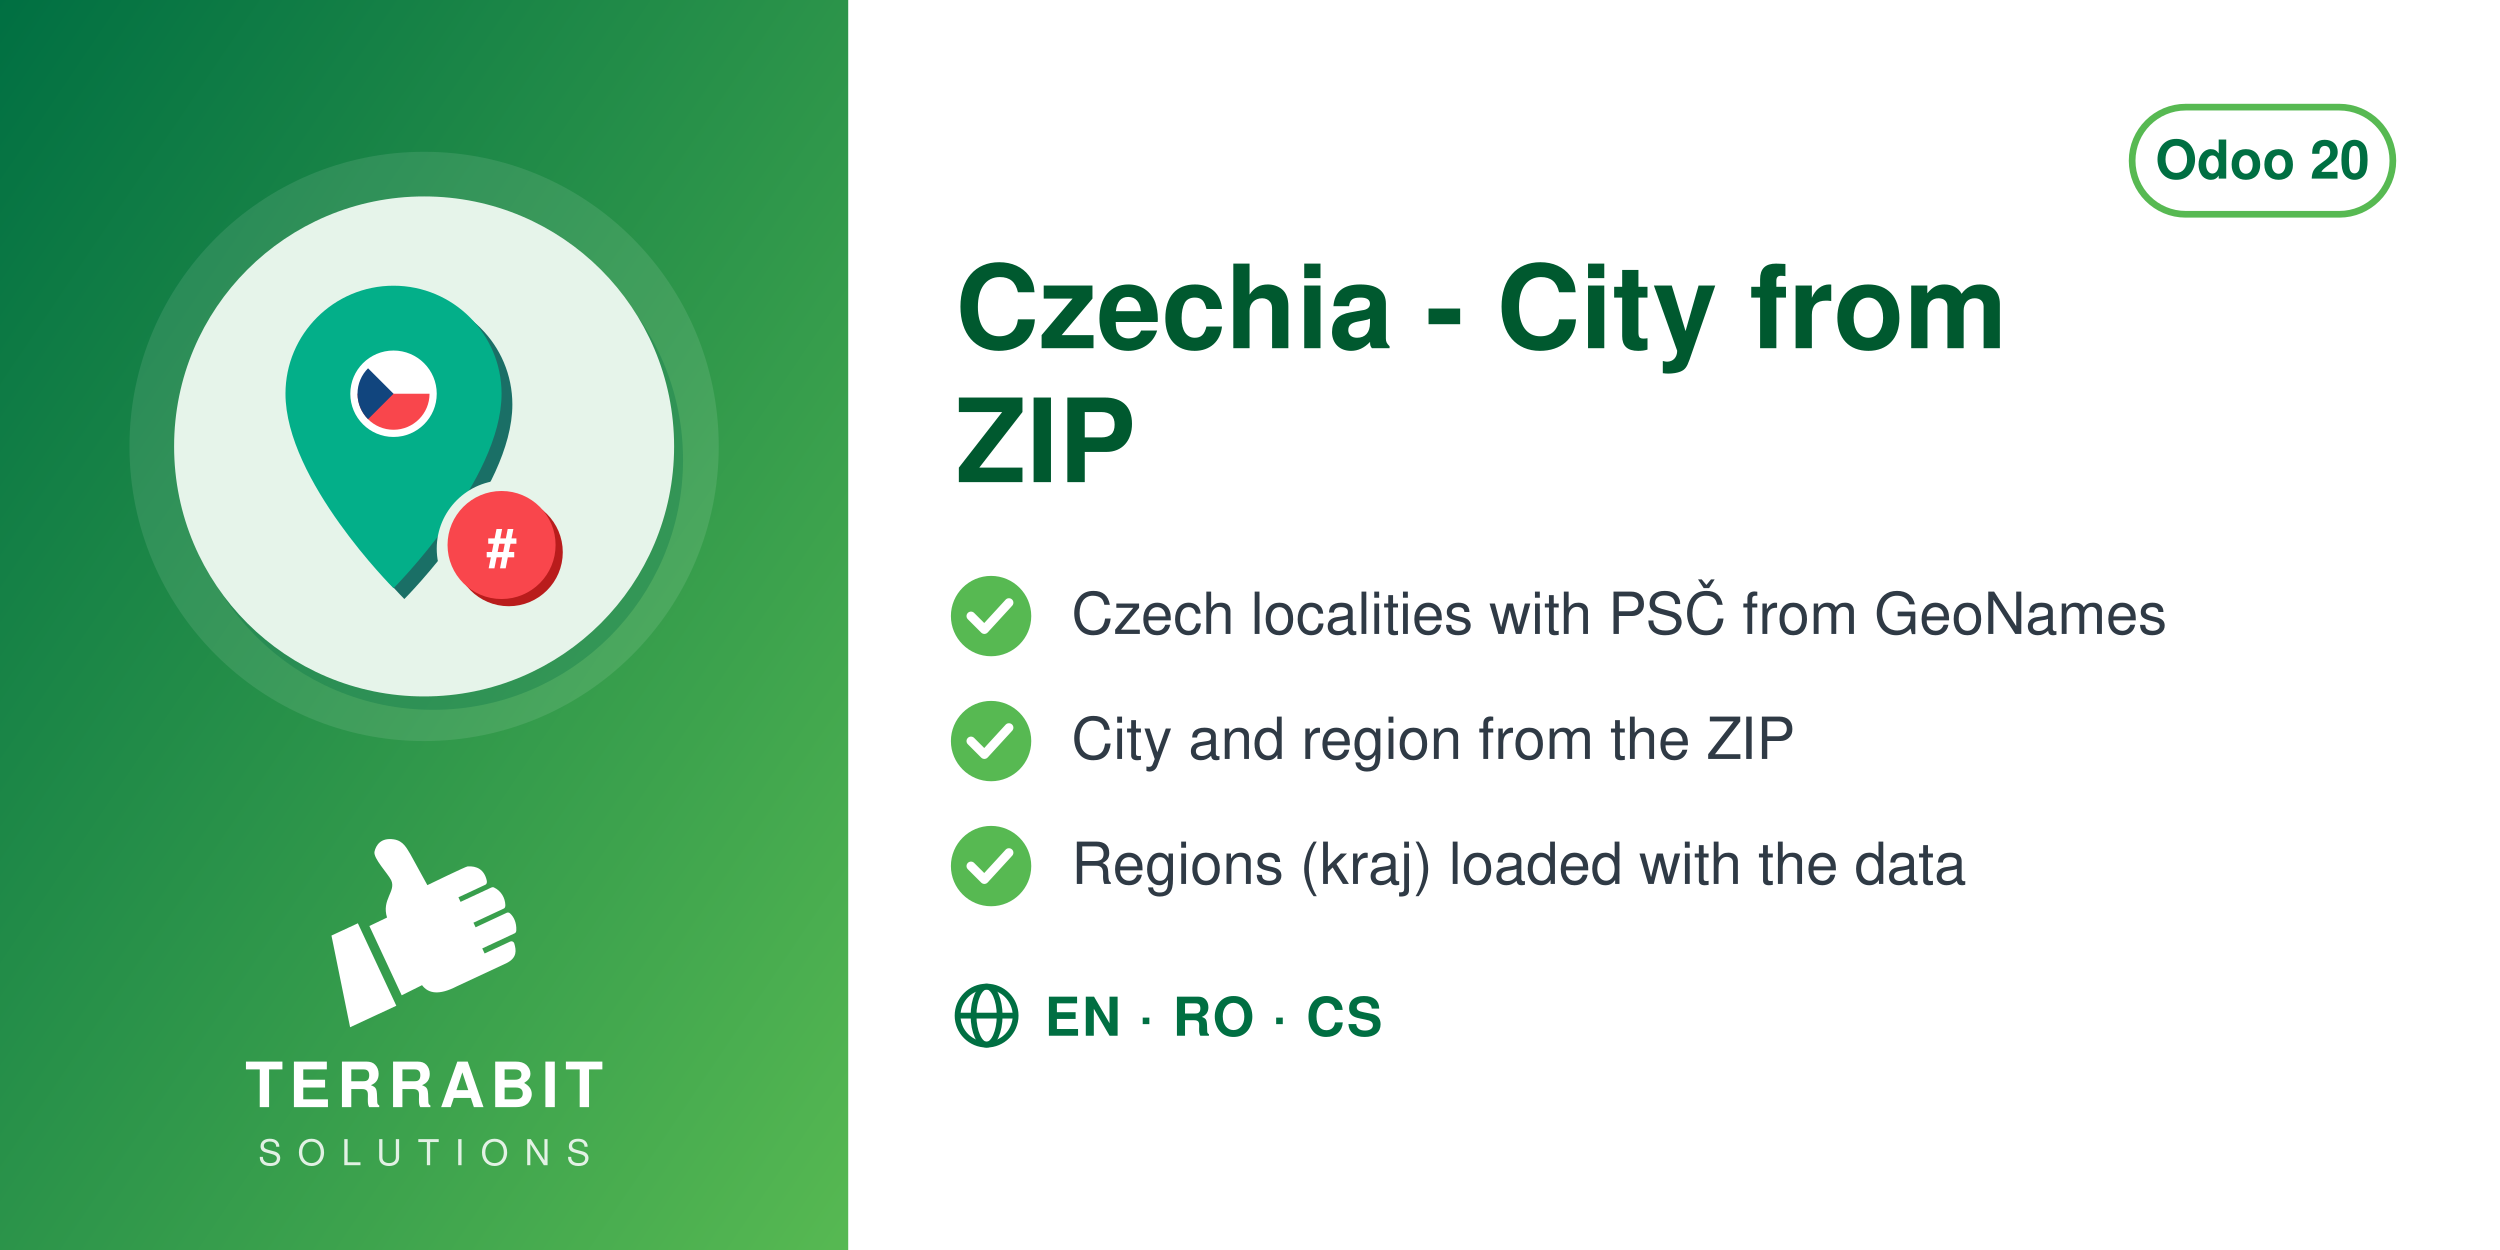
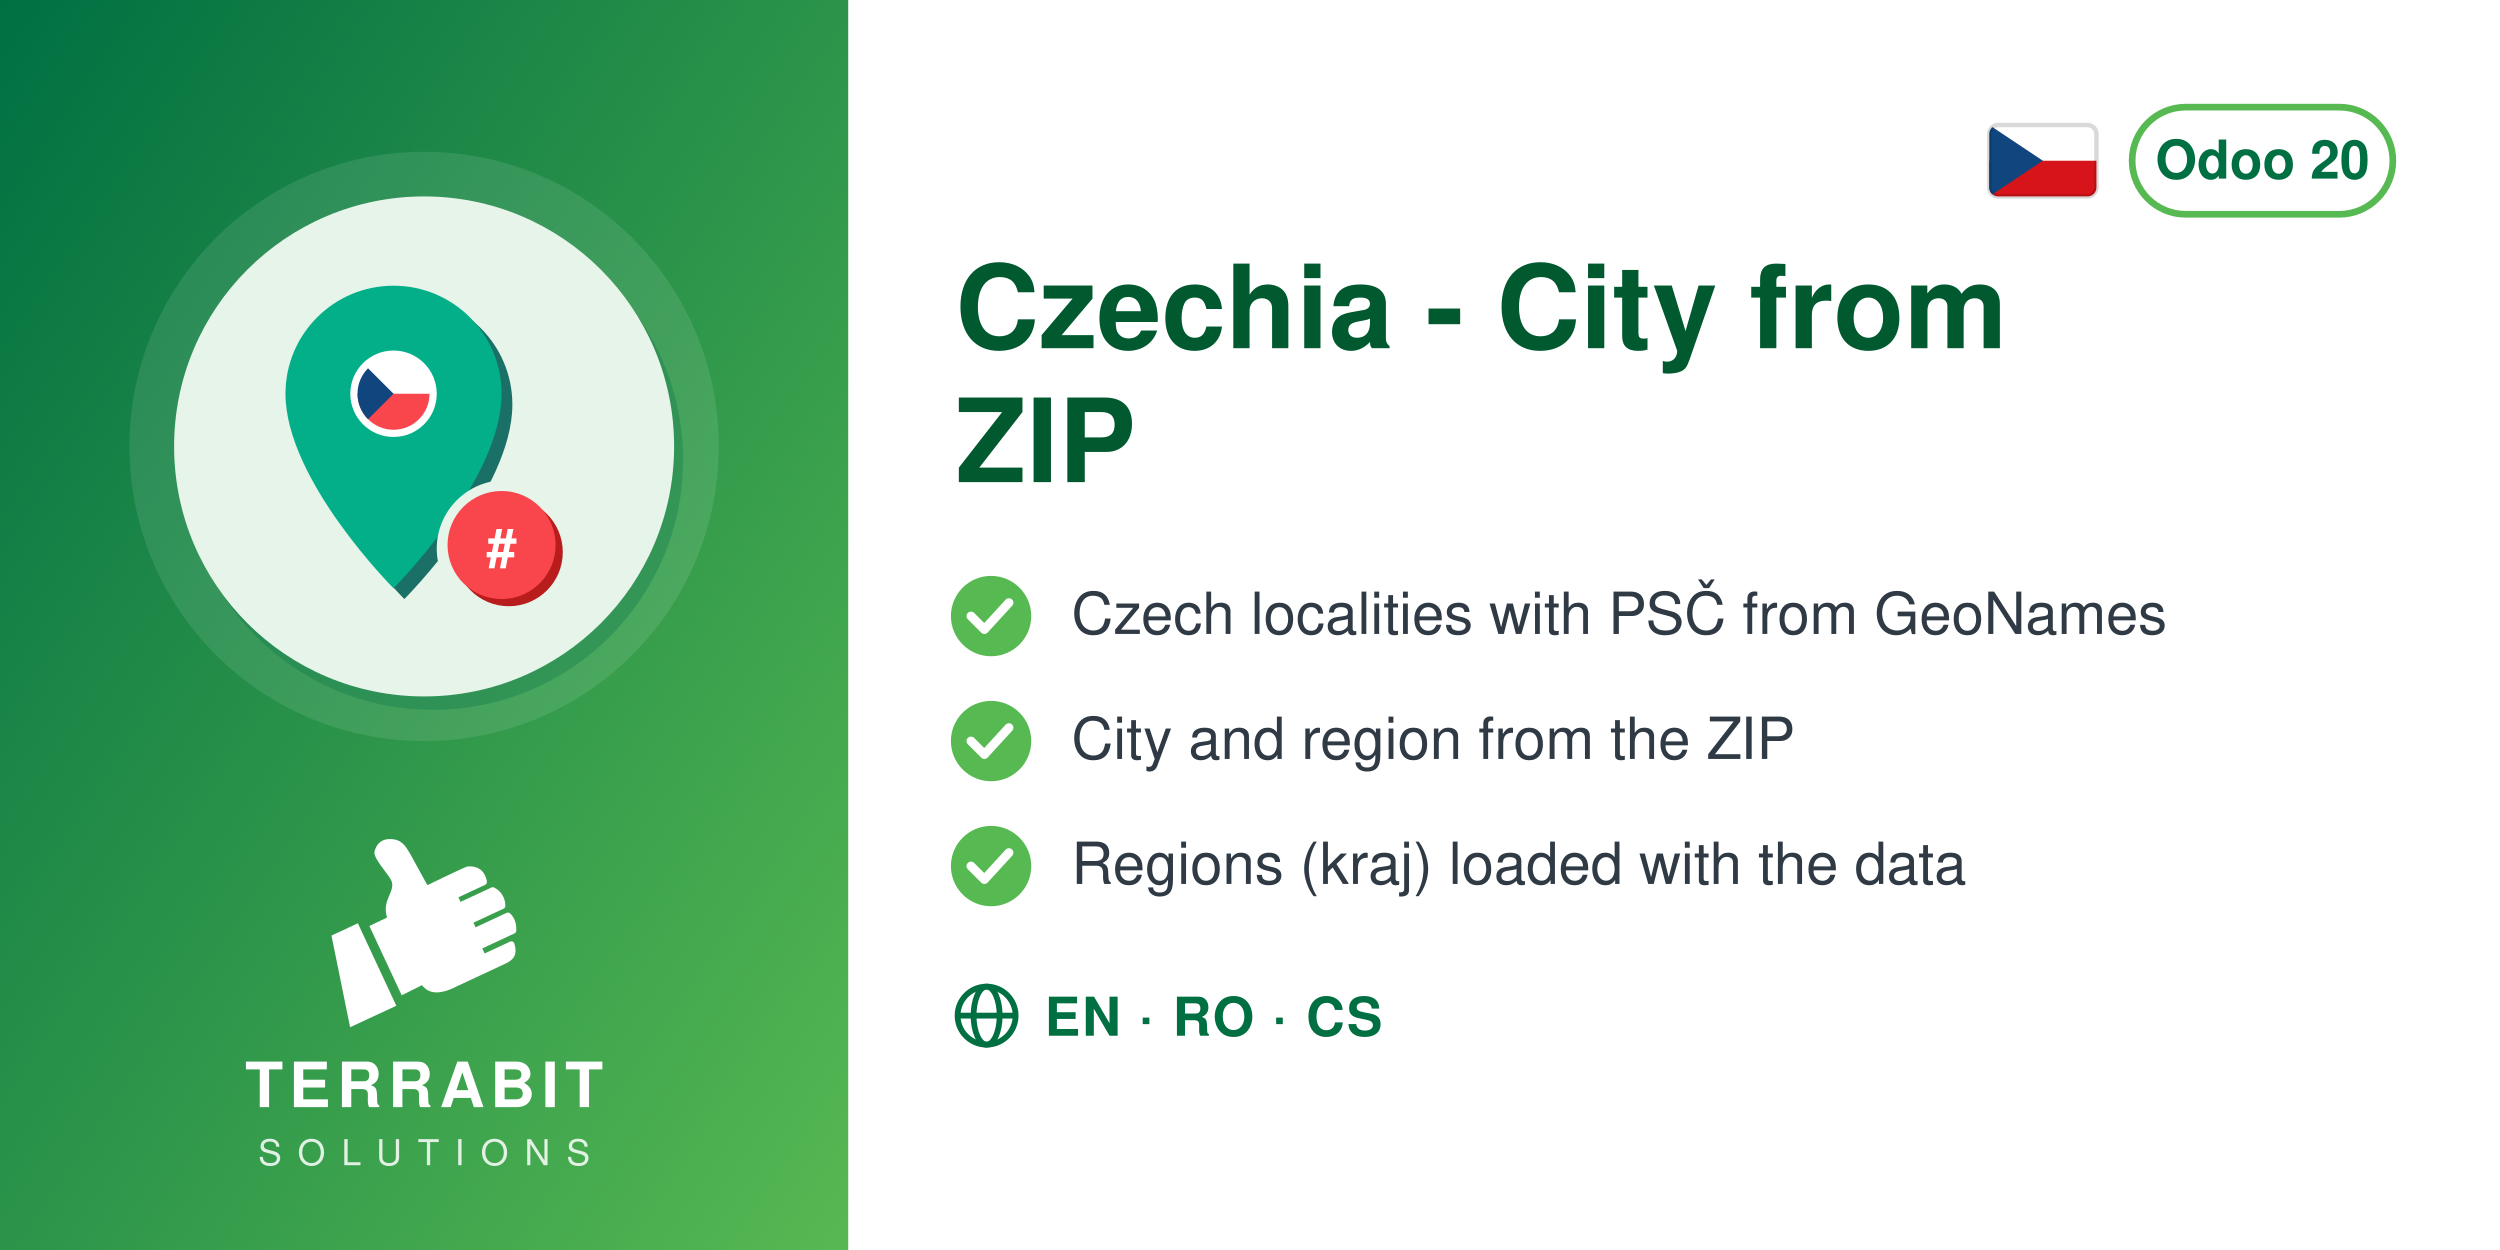
<svg xmlns="http://www.w3.org/2000/svg" width="560" height="280" viewBox="0 0 560 280">
  <defs>
    <linearGradient id="g" x1="0" y1="0" x2="1" y2="1">
      <stop offset="0" stop-color="#006F42" />
      <stop offset="1" stop-color="#57B952" />
    </linearGradient>
  </defs>
  <rect width="560" height="280" fill="#FFFFFF" />
  <rect width="190" height="280" fill="url(#g)" />
  <circle cx="95.0" cy="100" r="66" fill="white" opacity="0.10" />
  <circle cx="97.0" cy="103" r="56" fill="#006F42" opacity="0.30" />
  <circle cx="95.0" cy="100" r="56" fill="#E6F4EA" />
  <svg x="54.0" y="59.0" width="82" height="82" viewBox="0 0 100 100" preserveAspectRatio="xMidYMid meet">
    <g transform="translate(-3.61,2.16) scale(0.9838)">
      <defs>
        <mask id="mi-cut" maskUnits="userSpaceOnUse" x="-20" y="-20" width="140" height="140">
          <rect x="-20" y="-20" width="140" height="140" fill="#fff" />
          <circle cx="77" cy="77" r="19" fill="#000" />
        </mask>
        <clipPath id="mi-flag">
          <circle cx="46" cy="34" r="10" />
        </clipPath>
      </defs>
      <g mask="url(#mi-cut)">
        <g transform="translate(3,3)" fill="#1A6F66">
          <path d="M46,4 a30,30 0 0 1 30,30 c0,24 -30,54 -30,54 c0,0 -30,-30 -30,-54 a30,30 0 0 1 30,-30z" />
        </g>
        <g fill="#03AF89">
          <path d="M46,4 a30,30 0 0 1 30,30 c0,24 -30,54 -30,54 c0,0 -30,-30 -30,-54 a30,30 0 0 1 30,-30z" />
        </g>
        <circle cx="46" cy="34" r="12" fill="#FFFFFF" />
        <g clip-path="url(#mi-flag)">
          <rect x="34" y="22" width="24" height="12" fill="#FFFFFF" />
          <rect x="34" y="34" width="24" height="12" fill="#F9464C" />
          <polygon points="34,22 46,34 34,46" fill="#11457E" />
        </g>
      </g>
      <circle cx="78" cy="78" r="15" fill="#B91C1C" />
      <circle cx="76" cy="76" r="15" fill="#F9464C" />
      <text x="76" y="82" font-family="Helvetica, Arial, sans-serif" font-weight="bold" font-size="15" fill="#FFFFFF" text-anchor="middle">#</text>
    </g>
  </svg>
  <svg x="72.0" y="186" width="46" height="46" viewBox="4045 2535 3400 3400" preserveAspectRatio="xMidYMid meet">
    <path fill="#FFFFFF" d="M4648.32 4073.59l636.59 1365.17 -765.09 355.96 -308.63 -1517.87 437.13 -203.26zm725.61 1192.32l336.75 -167.88c105.65,140.85 282.69,170.72 576.82,18.8l819.92 -382.33c181.4,-90.13 164.26,-214.57 130.07,-328.43 -4.28,-14.25 -13.68,-24.81 -27.34,-30.7 -13.67,-5.89 -27.61,-5.11 -41.09,1.18l-422.32 196.93 -39.04 -83.72 538.07 -250.91c16.64,-7.76 24.7,-27.69 25.58,-46.04 6.48,-134.33 -44.36,-230.89 -105.84,-285.23 -15.2,-13.44 -35.71,-15.59 -54.12,-7l-513.92 239.64 -35.6 -76.34 506.31 -236.1c17.69,-8.25 22.52,-36.93 21.83,-56.45 -4.1,-117.31 -67.62,-232.74 -187.72,-290.66 -13.94,-6.72 -28.64,-6.36 -42.69,0.19l-511.21 238.38 -35.37 -75.86 448.98 -209.36c20.44,-9.53 25.81,-42.28 21.02,-64.32 -41.02,-189.07 -167.92,-247.8 -318.14,-237.87 -29.39,1.94 -589.86,273.16 -665.95,310.54l-281.84 -513.57c-59.06,-93.13 -112.7,-221.7 -276.47,-245.13 -211.24,-30.22 -291.56,94.38 -316.89,203.13 -25.32,108.75 223.84,365.99 276.05,473.69 85.52,184.27 -161.86,318.11 -68.41,617.99l-292.54 139.94 535.09 1147.51z" />
  </svg>
  <text x="95.0" y="248" text-anchor="middle" font-family="Helvetica,Arial,sans-serif" font-size="14" font-weight="800" letter-spacing="1.4" fill="white">TERRABIT</text>
  <text x="95.0" y="261" text-anchor="middle" font-family="Helvetica,Arial,sans-serif" font-size="8" font-weight="500" letter-spacing="3.6" fill="white" opacity="0.85">SOLUTIONS</text>
  <g>
    <rect x="477.6" y="24" width="58.4" height="24" rx="12" fill="none" stroke="#57B952" stroke-width="1.5" />
    <text x="506.8" y="40" text-anchor="middle" font-family="Helvetica,Arial,sans-serif" font-size="12" font-weight="700" fill="#006F42">Odoo 20</text>
  </g>
+   <g>
+     <clipPath id="flag-cz">
+       <rect x="445.6" y="28.0" width="24" height="16" rx="2" />
+     </clipPath>
+     <g clip-path="url(#flag-cz)">
+       <rect x="445.6" y="28.0" width="24" height="8.2" fill="#FFFFFF" />
+       <rect x="445.6" y="36.0" width="24" height="8.2" fill="#D7141A" />
+       <polygon points="445.6,28.0 457.6,36.0 445.6,44.0" fill="#11457E" />
+     </g>
+     <rect x="445.6" y="28.0" width="24" height="16" rx="2" fill="none" stroke="#000000" stroke-opacity="0.15" stroke-width="1" />
+   </g>
  <text x="214" y="78" font-family="Helvetica,Arial,sans-serif" font-size="26" font-weight="700" fill="#00592F">Czechia - City from</text>
  <text x="214" y="108" font-family="Helvetica,Arial,sans-serif" font-size="26" font-weight="700" fill="#00592F">ZIP</text>
  <circle cx="222" cy="138" r="9" fill="#57B952" />
  <path d="M217.5 138 l3 3 l5.5 -6" fill="none" stroke="white" stroke-width="2" stroke-linecap="round" stroke-linejoin="round" />
  <text x="240" y="142" font-family="Helvetica,Arial,sans-serif" font-size="13" fill="#2F3A45">Czech localities with PSČ from GeoNames</text>
  <circle cx="222" cy="166" r="9" fill="#57B952" />
  <path d="M217.5 166 l3 3 l5.5 -6" fill="none" stroke="white" stroke-width="2" stroke-linecap="round" stroke-linejoin="round" />
  <text x="240" y="170" font-family="Helvetica,Arial,sans-serif" font-size="13" fill="#2F3A45">City and region from the ZIP</text>
  <circle cx="222" cy="194" r="9" fill="#57B952" />
  <path d="M217.5 194 l3 3 l5.5 -6" fill="none" stroke="white" stroke-width="2" stroke-linecap="round" stroke-linejoin="round" />
  <text x="240" y="198" font-family="Helvetica,Arial,sans-serif" font-size="13" fill="#2F3A45">Regions (kraj) loaded with the data</text>
  <g fill="none" stroke="#006F42" stroke-width="1.3">
    <circle cx="221" cy="227.5" r="6.5" />
    <ellipse cx="221" cy="227.5" rx="2.925" ry="6.5" />
    <line x1="214.5" y1="227.5" x2="227.5" y2="227.5" />
  </g>
  <text x="234" y="232" font-family="Helvetica,Arial,sans-serif" font-size="12" font-weight="700" letter-spacing="0.4" fill="#006F42">EN · RO · CS</text>
</svg>
